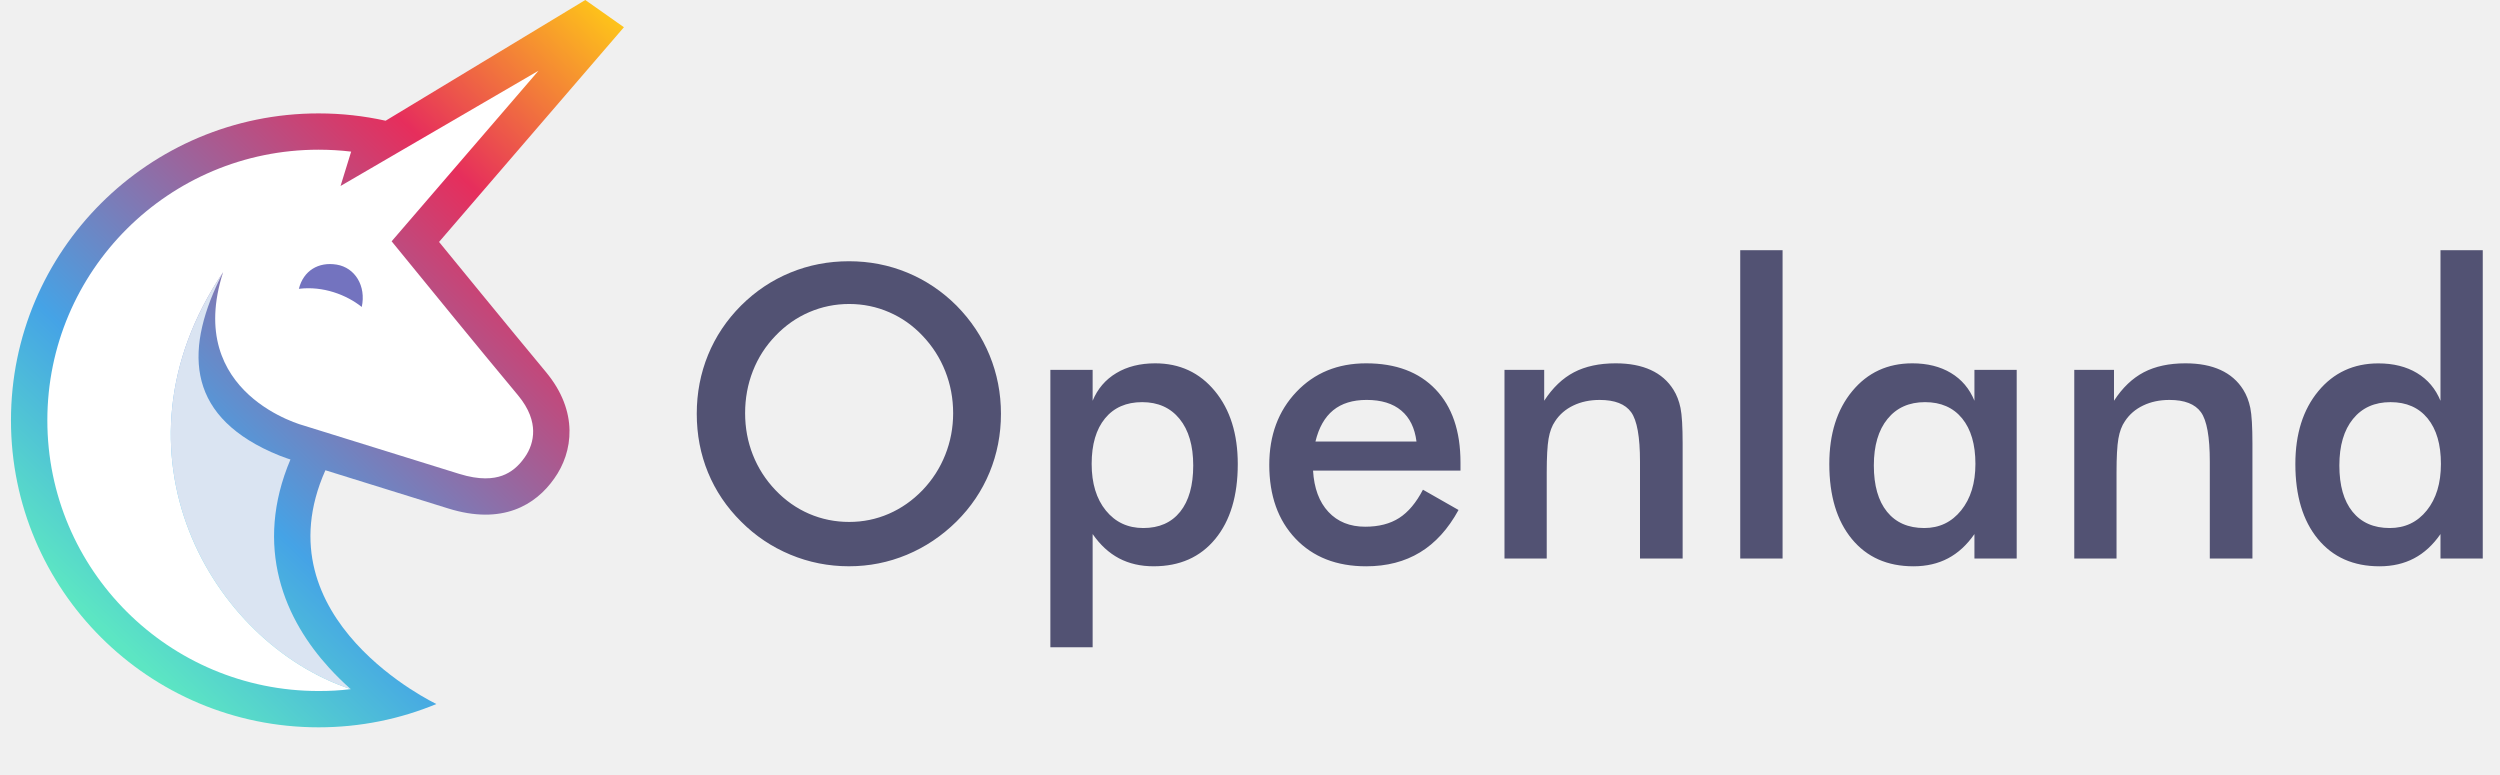
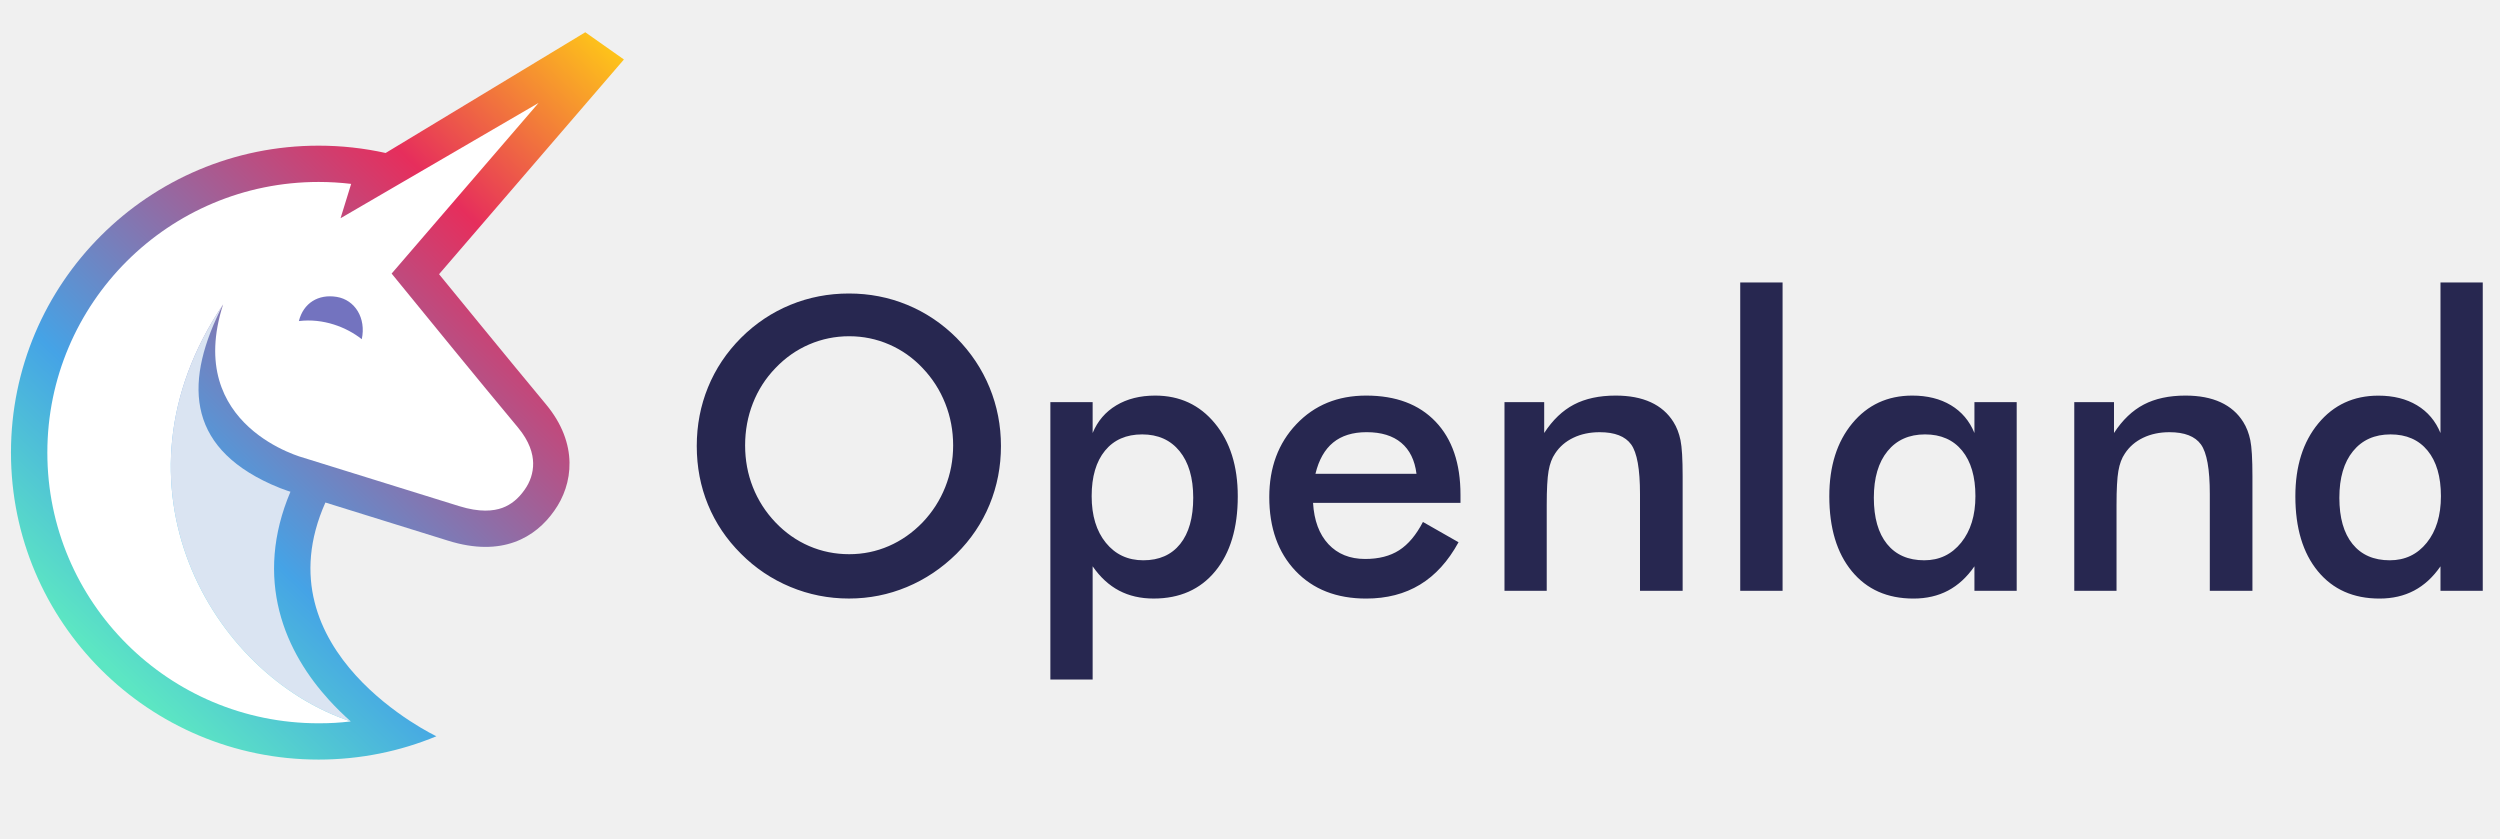
- <svg xmlns="http://www.w3.org/2000/svg" width="155" height="48" viewBox="0 0 155 48" fill="none">
-   <path fill-rule="evenodd" clip-rule="evenodd" d="M19.752 45.094C22.34 45.094 24.807 44.58 27.057 43.648C27.057 43.648 16.041 38.438 20.175 29.156C20.175 29.156 24.426 30.473 27.785 31.523C31.144 32.574 33.211 31.312 34.361 29.672C35.536 28.031 35.888 25.516 33.845 23.062C31.801 20.609 27.221 15 27.221 15L38.683 1.688L36.288 0L23.909 7.485C22.571 7.188 21.18 7.031 19.752 7.031C9.219 7.031 0.68 15.552 0.68 26.062C0.68 36.573 9.219 45.094 19.752 45.094Z" fill="url(#paint0_linear)" />
-   <path fill-rule="evenodd" clip-rule="evenodd" d="M13.343 19.659C13.353 18.828 13.502 17.904 13.833 16.875C13.833 16.875 13.833 16.875 13.832 16.876C13.502 17.904 13.353 18.829 13.343 19.659ZM13.831 16.877C11.442 21.535 11.468 25.614 16.802 28.023C17.21 28.208 17.562 28.339 17.821 28.427C17.89 28.45 17.952 28.47 18.008 28.487C16.875 31.16 16.758 33.655 17.319 35.884C17.887 38.139 19.11 39.98 20.395 41.394C20.836 41.879 21.292 42.323 21.744 42.725C13.076 39.852 6.319 28.031 13.831 16.877Z" fill="#DAE4F2" />
-   <path d="M19.752 9.281C10.464 9.281 2.935 16.794 2.935 26.062C2.935 35.33 10.464 42.843 19.752 42.843C20.462 42.843 21.063 42.811 21.748 42.726C13.078 39.855 6.317 28.031 13.833 16.875C11.39 24.468 18.861 26.393 18.861 26.393L28.459 29.376C29.753 29.781 30.596 29.685 31.136 29.49C31.69 29.291 32.145 28.907 32.514 28.381L32.52 28.372L32.527 28.364C32.864 27.893 33.066 27.32 33.055 26.712C33.045 26.128 32.835 25.37 32.111 24.5C29.478 21.34 26.883 18.147 24.281 14.961L33.389 4.383L21.114 11.531L21.772 9.4C21.11 9.322 20.436 9.281 19.752 9.281Z" fill="white" />
-   <path fill-rule="evenodd" clip-rule="evenodd" d="M20.879 16.407C19.744 16.218 18.812 16.782 18.53 17.907C20.034 17.72 21.49 18.282 22.429 19.032C22.711 17.72 22.006 16.595 20.879 16.407Z" fill="#7373BF" />
-   <path fill-rule="evenodd" clip-rule="evenodd" d="M59.095 25.616C59.095 24.704 58.932 23.837 58.606 23.015C58.281 22.192 57.812 21.461 57.201 20.82C56.605 20.187 55.916 19.7 55.131 19.359C54.347 19.018 53.52 18.847 52.652 18.847C51.783 18.847 50.956 19.016 50.172 19.353C49.388 19.69 48.69 20.179 48.079 20.82C47.467 21.453 47.001 22.18 46.679 23.002C46.357 23.824 46.197 24.695 46.197 25.616C46.197 26.528 46.357 27.392 46.679 28.205C47.001 29.019 47.467 29.746 48.079 30.387C48.69 31.029 49.386 31.518 50.166 31.855C50.947 32.192 51.775 32.36 52.652 32.36C53.513 32.36 54.331 32.192 55.107 31.855C55.883 31.518 56.581 31.029 57.201 30.387C57.812 29.746 58.281 29.017 58.606 28.199C58.932 27.381 59.095 26.52 59.095 25.616ZM62.059 25.653C62.059 26.933 61.824 28.144 61.354 29.285C60.884 30.426 60.199 31.444 59.299 32.338C58.391 33.233 57.367 33.918 56.226 34.395C55.085 34.871 53.888 35.109 52.635 35.109C51.366 35.109 50.154 34.868 49.002 34.388C47.849 33.908 46.831 33.225 45.947 32.338C45.047 31.444 44.364 30.43 43.898 29.297C43.432 28.165 43.199 26.95 43.199 25.653C43.199 24.364 43.432 23.149 43.898 22.009C44.364 20.867 45.047 19.846 45.947 18.943C46.847 18.048 47.867 17.367 49.008 16.899C50.148 16.431 51.358 16.197 52.635 16.197C53.904 16.197 55.107 16.431 56.244 16.899C57.381 17.367 58.399 18.048 59.299 18.943C60.199 19.854 60.884 20.882 61.354 22.027C61.824 23.172 62.059 24.381 62.059 25.653ZM67.683 28.761C67.683 29.968 67.977 30.932 68.564 31.654C69.152 32.377 69.926 32.738 70.885 32.738C71.869 32.738 72.631 32.401 73.171 31.728C73.71 31.055 73.98 30.099 73.98 28.86C73.98 27.629 73.698 26.666 73.135 25.973C72.571 25.279 71.797 24.933 70.814 24.933C69.83 24.933 69.062 25.269 68.51 25.942C67.959 26.615 67.683 27.555 67.683 28.761ZM65.123 40.131V22.933H67.744V24.846C68.05 24.105 68.539 23.534 69.212 23.131C69.884 22.728 70.687 22.526 71.621 22.526C73.143 22.526 74.377 23.1 75.323 24.247C76.269 25.395 76.742 26.902 76.742 28.769C76.742 30.735 76.277 32.283 75.347 33.414C74.417 34.545 73.143 35.11 71.524 35.11C70.719 35.11 70.005 34.946 69.381 34.617C68.757 34.288 68.211 33.786 67.744 33.111V40.131H65.123ZM90.55 29.177H81.409C81.473 30.27 81.79 31.124 82.361 31.737C82.932 32.349 83.692 32.656 84.641 32.656C85.485 32.656 86.188 32.475 86.751 32.113C87.314 31.751 87.804 31.167 88.222 30.361L90.429 31.619C89.786 32.796 88.99 33.672 88.041 34.247C87.093 34.823 85.979 35.111 84.701 35.111C82.868 35.111 81.409 34.539 80.323 33.396C79.238 32.253 78.695 30.727 78.695 28.819C78.695 26.984 79.256 25.477 80.377 24.297C81.499 23.116 82.94 22.526 84.701 22.526C86.542 22.526 87.977 23.065 89.006 24.143C90.035 25.22 90.55 26.729 90.55 28.671V29.177ZM87.822 27.374C87.717 26.535 87.403 25.895 86.88 25.455C86.357 25.015 85.641 24.795 84.732 24.795C83.871 24.795 83.179 25.009 82.656 25.437C82.133 25.864 81.767 26.51 81.558 27.374H87.822ZM93.278 34.63V22.933H95.74V24.846C96.263 24.04 96.879 23.452 97.587 23.081C98.296 22.711 99.157 22.526 100.171 22.526C101.024 22.526 101.75 22.664 102.35 22.94C102.95 23.215 103.418 23.624 103.756 24.167C103.958 24.488 104.102 24.862 104.191 25.29C104.28 25.718 104.324 26.466 104.324 27.535V34.63H101.68V28.621C101.68 27.083 101.497 26.061 101.131 25.555C100.764 25.049 100.115 24.796 99.181 24.796C98.569 24.796 98.024 24.912 97.545 25.142C97.066 25.372 96.69 25.697 96.416 26.117C96.223 26.396 96.088 26.756 96.012 27.196C95.936 27.636 95.897 28.337 95.897 29.3V34.63H93.278ZM107.894 34.63V15.512H110.52V34.63H107.894ZM125.035 34.63H122.415V33.112C121.948 33.787 121.402 34.288 120.778 34.617C120.154 34.947 119.439 35.111 118.634 35.111C117.016 35.111 115.742 34.545 114.812 33.414C113.882 32.284 113.417 30.735 113.417 28.769C113.417 26.902 113.892 25.395 114.842 24.247C115.792 23.1 117.032 22.526 118.562 22.526C119.496 22.526 120.295 22.726 120.959 23.125C121.623 23.524 122.109 24.097 122.415 24.846V22.933H125.035V34.63ZM122.476 28.761C122.476 27.555 122.201 26.615 121.653 25.942C121.104 25.269 120.337 24.933 119.351 24.933C118.366 24.933 117.59 25.279 117.026 25.973C116.461 26.666 116.178 27.629 116.178 28.86C116.178 30.099 116.451 31.055 116.995 31.728C117.54 32.401 118.309 32.738 119.303 32.738C120.24 32.738 121.004 32.373 121.593 31.642C122.181 30.912 122.476 29.951 122.476 28.761ZM128.605 34.63V22.933H131.068V24.846C131.591 24.04 132.207 23.452 132.915 23.081C133.623 22.711 134.484 22.526 135.498 22.526C136.352 22.526 137.078 22.664 137.678 22.94C138.277 23.215 138.746 23.624 139.084 24.167C139.285 24.488 139.43 24.862 139.519 25.29C139.607 25.718 139.651 26.466 139.651 27.535V34.63H137.008V28.621C137.008 27.083 136.824 26.061 136.458 25.555C136.092 25.049 135.442 24.796 134.509 24.796C133.897 24.796 133.352 24.912 132.873 25.142C132.394 25.372 132.018 25.697 131.744 26.117C131.551 26.396 131.416 26.756 131.34 27.196C131.263 27.636 131.225 28.337 131.225 29.3V34.63H128.605ZM151.337 28.761C151.337 27.555 151.063 26.615 150.514 25.942C149.965 25.269 149.198 24.933 148.213 24.933C147.227 24.933 146.452 25.279 145.887 25.973C145.322 26.666 145.04 27.629 145.04 28.86C145.04 30.099 145.312 31.055 145.857 31.728C146.402 32.401 147.171 32.738 148.165 32.738C149.11 32.738 149.875 32.375 150.46 31.648C151.045 30.922 151.337 29.96 151.337 28.761ZM151.31 15.512H153.931V34.63H151.31V33.113C150.843 33.787 150.297 34.289 149.673 34.617C149.049 34.946 148.335 35.111 147.529 35.111C145.911 35.111 144.637 34.546 143.707 33.415C142.777 32.284 142.312 30.736 142.312 28.771C142.312 26.904 142.787 25.398 143.737 24.25C144.687 23.104 145.927 22.53 147.457 22.53C148.391 22.53 149.19 22.729 149.854 23.128C150.519 23.527 151.004 24.101 151.31 24.849V15.512Z" fill="#525273" />
+ <svg xmlns="http://www.w3.org/2000/svg" width="155" height="52" viewBox="0 0 155 52" fill="none">
+   <path fill-rule="evenodd" clip-rule="evenodd" d="M19.752 47.094C22.34 47.094 24.807 46.58 27.057 45.648C27.057 45.648 16.041 40.438 20.175 31.156C20.175 31.156 24.426 32.472 27.785 33.523C31.144 34.574 33.211 33.312 34.361 31.672C35.536 30.031 35.888 27.516 33.845 25.062C31.801 22.609 27.221 17 27.221 17L38.683 3.688L36.288 2L23.909 9.485C22.571 9.188 21.18 9.031 19.752 9.031C9.219 9.031 0.68 17.552 0.68 28.062C0.68 38.573 9.219 47.094 19.752 47.094Z" fill="url(#paint0_linear)" />
+   <path fill-rule="evenodd" clip-rule="evenodd" d="M13.343 21.659C13.353 20.828 13.502 19.904 13.833 18.875C13.833 18.875 13.833 18.875 13.832 18.876C13.502 19.904 13.353 20.829 13.343 21.659ZM13.831 18.877C11.442 23.535 11.468 27.614 16.802 30.023C17.21 30.208 17.562 30.339 17.821 30.427C17.89 30.45 17.952 30.47 18.008 30.487C16.875 33.16 16.758 35.655 17.319 37.884C17.887 40.139 19.11 41.98 20.395 43.394C20.836 43.879 21.292 44.323 21.744 44.725C13.076 41.852 6.319 30.031 13.831 18.877Z" fill="#DAE4F2" />
+   <path d="M19.752 11.281C10.464 11.281 2.935 18.795 2.935 28.063C2.935 37.331 10.464 44.844 19.752 44.844C20.462 44.844 21.063 44.812 21.748 44.727C13.078 41.855 6.317 30.031 13.833 18.875C11.39 26.469 18.861 28.394 18.861 28.394L28.459 31.377C29.753 31.781 30.596 31.685 31.136 31.491C31.69 31.291 32.145 30.907 32.514 30.382L32.52 30.373L32.527 30.364C32.864 29.894 33.066 29.32 33.055 28.712C33.045 28.129 32.835 27.371 32.111 26.501C29.478 23.34 26.883 20.148 24.281 16.962L33.389 6.383L21.114 13.531L21.772 11.401C21.11 11.322 20.436 11.281 19.752 11.281Z" fill="white" />
+   <path fill-rule="evenodd" clip-rule="evenodd" d="M20.879 18.407C19.744 18.218 18.812 18.782 18.53 19.907C20.034 19.719 21.49 20.282 22.43 21.032C22.711 19.719 22.007 18.594 20.879 18.407Z" fill="#7373BF" />
+   <path fill-rule="evenodd" clip-rule="evenodd" d="M59.095 27.616C59.095 26.704 58.932 25.837 58.606 25.015C58.281 24.192 57.812 23.461 57.201 22.82C56.605 22.187 55.916 21.7 55.131 21.359C54.347 21.018 53.52 20.847 52.652 20.847C51.783 20.847 50.956 21.016 50.172 21.353C49.388 21.69 48.69 22.179 48.079 22.82C47.467 23.453 47.001 24.18 46.679 25.002C46.357 25.824 46.197 26.695 46.197 27.616C46.197 28.528 46.357 29.392 46.679 30.205C47.001 31.019 47.467 31.746 48.079 32.388C48.69 33.029 49.386 33.518 50.166 33.855C50.947 34.192 51.775 34.36 52.652 34.36C53.513 34.36 54.331 34.192 55.107 33.855C55.883 33.518 56.581 33.029 57.201 32.388C57.812 31.746 58.281 31.017 58.606 30.199C58.932 29.381 59.095 28.52 59.095 27.616ZM62.059 27.653C62.059 28.933 61.824 30.144 61.354 31.285C60.884 32.426 60.199 33.444 59.299 34.338C58.391 35.233 57.367 35.918 56.226 36.395C55.085 36.871 53.888 37.109 52.635 37.109C51.366 37.109 50.154 36.868 49.002 36.388C47.849 35.908 46.831 35.225 45.947 34.338C45.047 33.444 44.364 32.43 43.898 31.297C43.432 30.165 43.199 28.95 43.199 27.653C43.199 26.364 43.432 25.149 43.898 24.009C44.364 22.867 45.047 21.846 45.947 20.943C46.847 20.048 47.867 19.367 49.008 18.899C50.148 18.431 51.358 18.197 52.635 18.197C53.904 18.197 55.107 18.431 56.244 18.899C57.381 19.367 58.399 20.048 59.299 20.943C60.199 21.854 60.884 22.882 61.354 24.027C61.824 25.172 62.059 26.381 62.059 27.653ZM67.683 30.761C67.683 31.968 67.977 32.932 68.564 33.654C69.152 34.377 69.926 34.738 70.885 34.738C71.869 34.738 72.631 34.401 73.171 33.728C73.71 33.055 73.98 32.099 73.98 30.86C73.98 29.629 73.698 28.666 73.135 27.973C72.571 27.279 71.797 26.933 70.814 26.933C69.83 26.933 69.062 27.269 68.51 27.942C67.959 28.615 67.683 29.555 67.683 30.761ZM65.123 42.131V24.933H67.744V26.846C68.05 26.105 68.539 25.534 69.212 25.131C69.884 24.728 70.687 24.526 71.621 24.526C73.143 24.526 74.377 25.1 75.323 26.247C76.269 27.395 76.742 28.902 76.742 30.769C76.742 32.734 76.277 34.283 75.347 35.414C74.417 36.545 73.143 37.11 71.524 37.11C70.719 37.11 70.005 36.946 69.381 36.617C68.757 36.288 68.211 35.786 67.744 35.111V42.131H65.123ZM90.55 31.177H81.409C81.473 32.27 81.79 33.124 82.361 33.737C82.932 34.349 83.692 34.656 84.641 34.656C85.485 34.656 86.188 34.475 86.751 34.113C87.314 33.751 87.804 33.167 88.222 32.361L90.429 33.619C89.786 34.796 88.99 35.672 88.041 36.247C87.093 36.823 85.979 37.111 84.701 37.111C82.868 37.111 81.409 36.539 80.323 35.396C79.238 34.253 78.695 32.727 78.695 30.819C78.695 28.984 79.256 27.477 80.377 26.297C81.499 25.116 82.94 24.526 84.701 24.526C86.542 24.526 87.977 25.065 89.006 26.143C90.035 27.22 90.55 28.729 90.55 30.671V31.177ZM87.822 29.374C87.717 28.535 87.403 27.895 86.88 27.455C86.357 27.015 85.641 26.795 84.732 26.795C83.871 26.795 83.179 27.009 82.656 27.437C82.133 27.864 81.767 28.51 81.558 29.374H87.822ZM93.278 36.63V24.933H95.74V26.846C96.263 26.04 96.879 25.452 97.587 25.081C98.296 24.711 99.157 24.526 100.171 24.526C101.024 24.526 101.75 24.664 102.35 24.94C102.95 25.215 103.418 25.624 103.756 26.167C103.958 26.488 104.102 26.862 104.191 27.29C104.28 27.718 104.324 28.466 104.324 29.535V36.63H101.68V30.621C101.68 29.083 101.497 28.061 101.131 27.555C100.764 27.049 100.115 26.796 99.181 26.796C98.569 26.796 98.024 26.912 97.545 27.142C97.066 27.372 96.69 27.697 96.416 28.117C96.223 28.396 96.088 28.756 96.012 29.196C95.936 29.636 95.897 30.337 95.897 31.3V36.63H93.278ZM107.894 36.63V17.512H110.52V36.63H107.894ZM125.035 36.63H122.415V35.112C121.948 35.787 121.402 36.288 120.778 36.617C120.154 36.947 119.439 37.111 118.634 37.111C117.016 37.111 115.742 36.545 114.812 35.414C113.882 34.284 113.417 32.735 113.417 30.769C113.417 28.902 113.892 27.395 114.842 26.247C115.792 25.1 117.032 24.526 118.562 24.526C119.496 24.526 120.295 24.726 120.959 25.125C121.623 25.524 122.109 26.097 122.415 26.846V24.933H125.035V36.63ZM122.476 30.761C122.476 29.555 122.201 28.615 121.653 27.942C121.104 27.269 120.337 26.933 119.351 26.933C118.366 26.933 117.59 27.279 117.026 27.973C116.461 28.666 116.178 29.629 116.178 30.86C116.178 32.099 116.451 33.055 116.995 33.728C117.54 34.401 118.309 34.738 119.303 34.738C120.24 34.738 121.004 34.373 121.593 33.642C122.181 32.912 122.476 31.951 122.476 30.761ZM128.605 36.63V24.933H131.068V26.846C131.591 26.04 132.207 25.452 132.915 25.081C133.623 24.711 134.484 24.526 135.498 24.526C136.352 24.526 137.078 24.664 137.678 24.94C138.277 25.215 138.746 25.624 139.084 26.167C139.285 26.488 139.43 26.862 139.519 27.29C139.607 27.718 139.651 28.466 139.651 29.535V36.63H137.008V30.621C137.008 29.083 136.824 28.061 136.458 27.555C136.092 27.049 135.442 26.796 134.509 26.796C133.897 26.796 133.352 26.912 132.873 27.142C132.394 27.372 132.018 27.697 131.744 28.117C131.551 28.396 131.416 28.756 131.34 29.196C131.263 29.636 131.225 30.337 131.225 31.3V36.63H128.605ZM151.337 30.761C151.337 29.555 151.063 28.615 150.514 27.942C149.965 27.269 149.198 26.933 148.213 26.933C147.227 26.933 146.452 27.279 145.887 27.973C145.322 28.666 145.04 29.629 145.04 30.86C145.04 32.099 145.312 33.055 145.857 33.728C146.402 34.401 147.171 34.738 148.165 34.738C149.11 34.738 149.875 34.375 150.46 33.648C151.045 32.922 151.337 31.96 151.337 30.761ZM151.31 17.512H153.931V36.63H151.31V35.113C150.843 35.787 150.297 36.289 149.673 36.617C149.049 36.946 148.335 37.111 147.529 37.111C145.911 37.111 144.637 36.546 143.707 35.415C142.777 34.284 142.312 32.736 142.312 30.771C142.312 28.904 142.787 27.398 143.737 26.25C144.687 25.104 145.927 24.53 147.457 24.53C148.391 24.53 149.19 24.729 149.854 25.128C150.519 25.527 151.004 26.101 151.31 26.849V17.512Z" fill="#272750" />
  <defs>
-     <linearGradient id="paint0_linear" x1="38.682" y1="1.538" x2="4.696" y2="37.315" gradientUnits="userSpaceOnUse">
+     <linearGradient id="paint0_linear" x1="38.682" y1="3.538" x2="4.696" y2="39.315" gradientUnits="userSpaceOnUse">
      <stop stop-color="#FEC519" />
      <stop offset="0.279" stop-color="#E62E5C" />
      <stop offset="0.761" stop-color="#45A3E6" />
      <stop offset="1" stop-color="#5CE6C3" />
    </linearGradient>
  </defs>
</svg>
